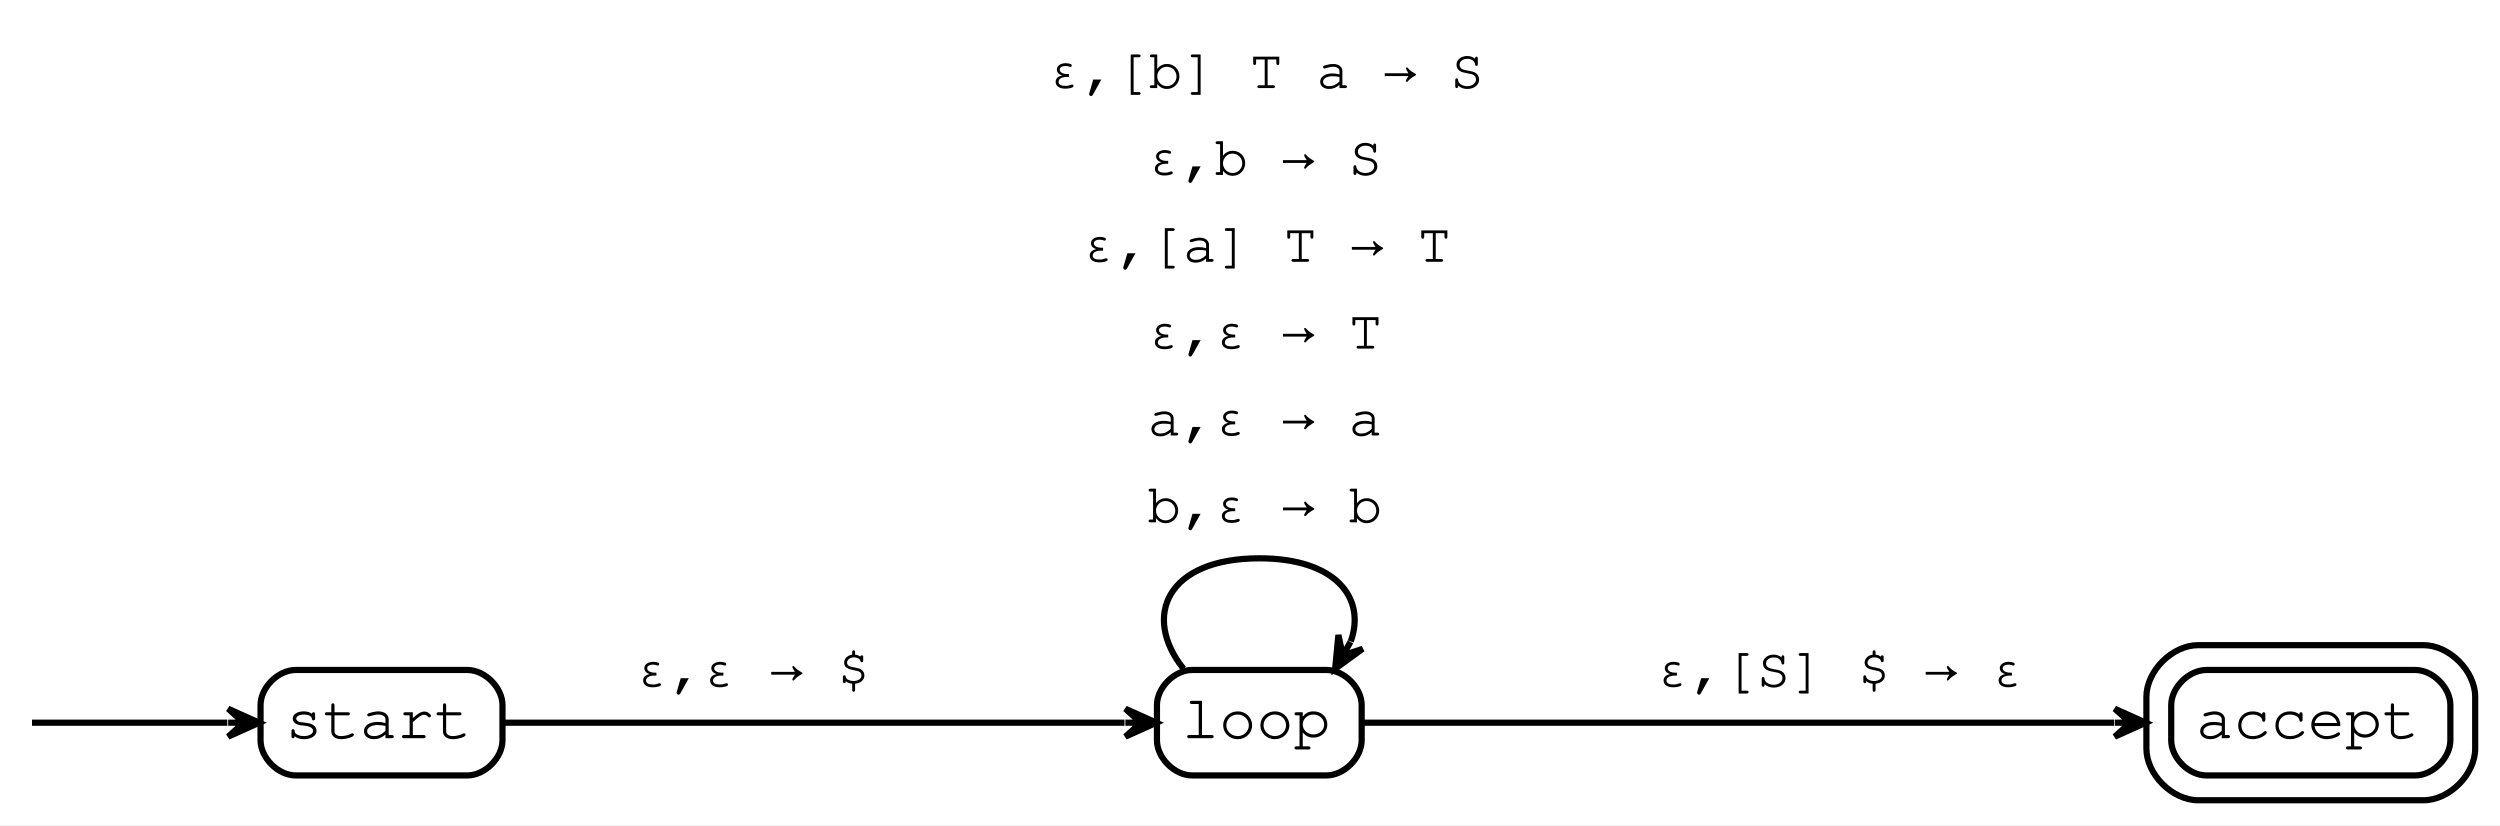
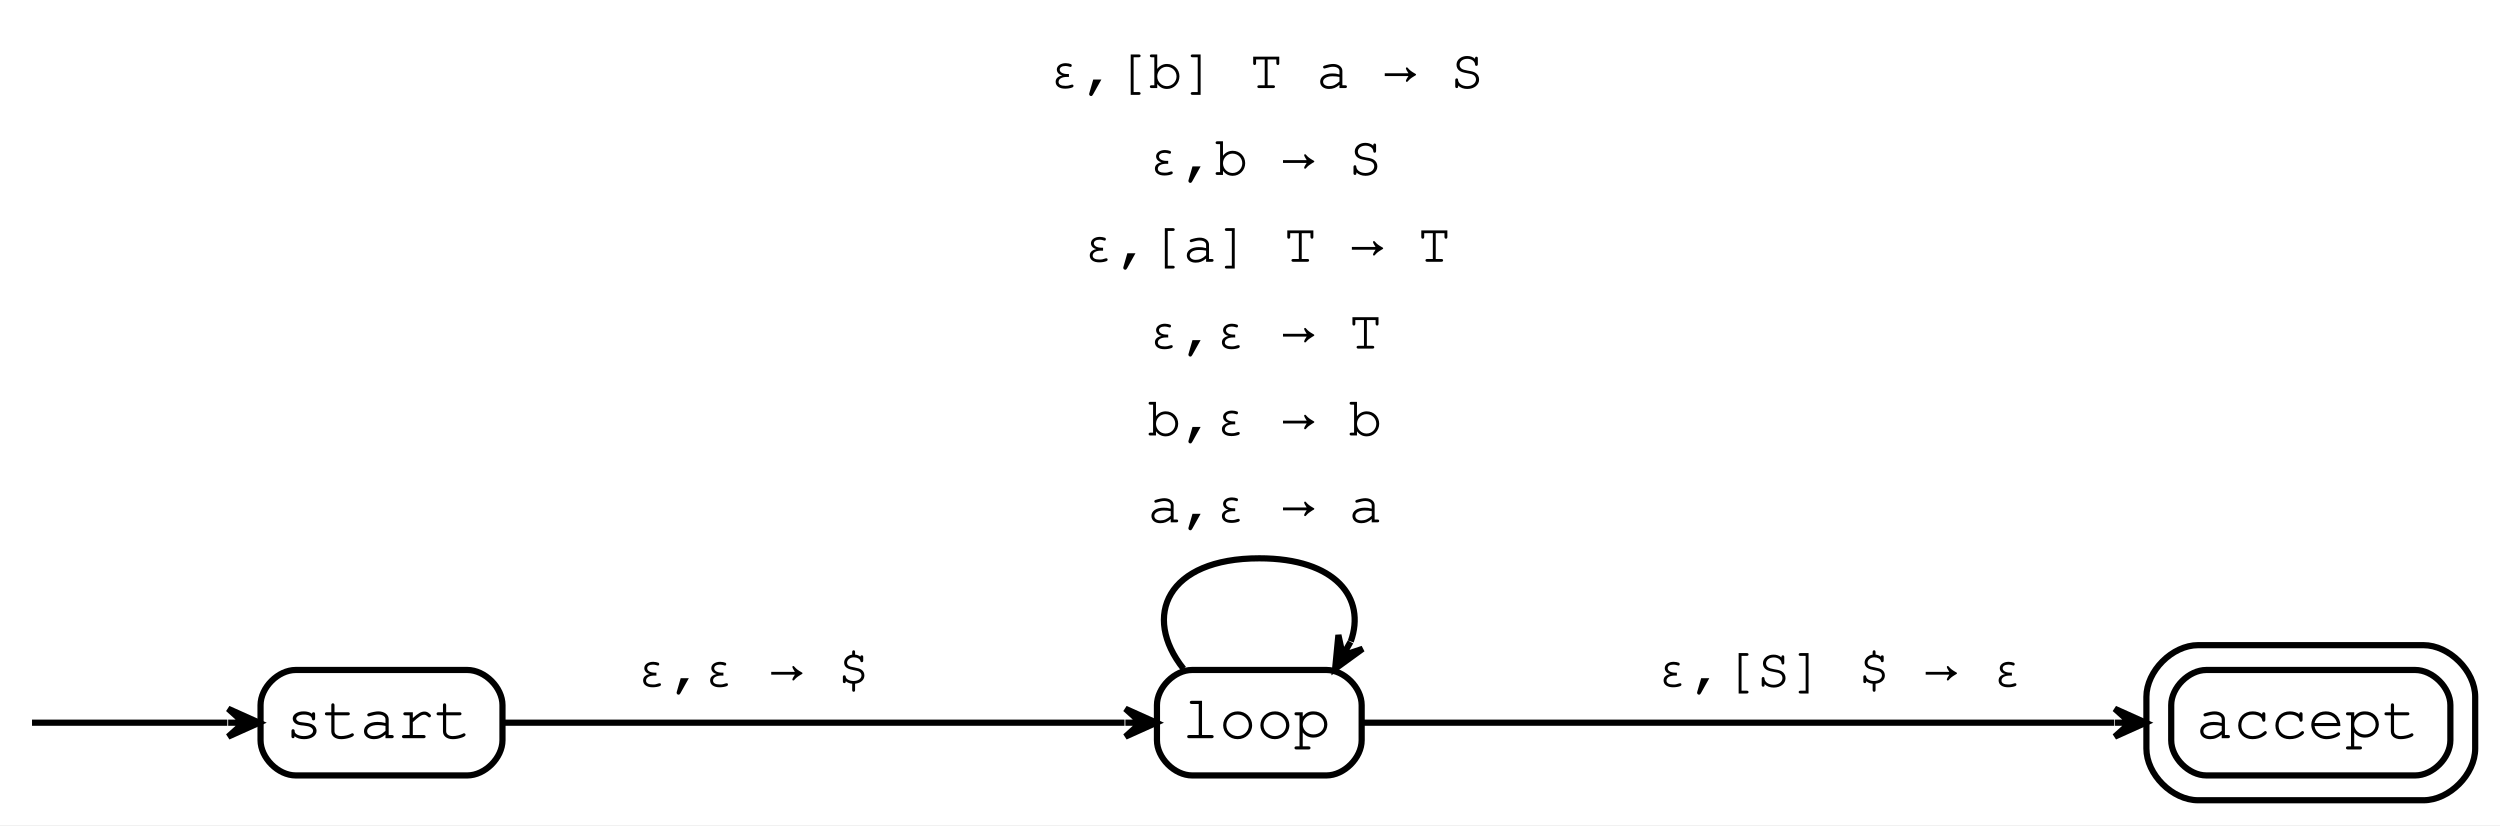
<svg xmlns="http://www.w3.org/2000/svg" width="403pt" height="133pt" viewBox="0.00 0.00 403.00 133.00">
  <g id="graph0" class="graph" transform="scale(1 1) rotate(0) translate(4 129)">
    <polygon fill="white" stroke="transparent" points="-4,4 -4,-129 399,-129 399,4 -4,4" />
    <g id="node1" class="node">
</g>
    <g id="node2" class="node">
      <path fill="none" stroke="black" d="M71.33,-21C71.33,-21 43.67,-21 43.67,-21 40.83,-21 38,-18.17 38,-15.33 38,-15.33 38,-9.67 38,-9.67 38,-6.83 40.83,-4 43.67,-4 43.67,-4 71.33,-4 71.33,-4 74.17,-4 77,-6.83 77,-9.67 77,-9.67 77,-15.33 77,-15.33 77,-18.17 74.17,-21 71.33,-21" />
      <text text-anchor="start" x="42" y="-10" font-family="Courier,monospace" font-size="10.00">start</text>
    </g>
    <g id="edge1" class="edge">
      <path fill="none" stroke="black" d="M1.16,-12.5C2.89,-12.5 18.46,-12.5 32.64,-12.5" />
      <polygon fill="black" stroke="black" points="37.78,-12.5 32.78,-14.75 35.28,-12.5 32.78,-12.5 32.78,-12.5 32.78,-12.5 35.28,-12.5 32.78,-10.25 37.78,-12.5 37.78,-12.5" />
    </g>
-     <g id="node3" class="node">
+     <g id="node4" class="node">
      <path fill="none" stroke="black" d="M209.83,-21C209.83,-21 188.17,-21 188.17,-21 185.33,-21 182.5,-18.17 182.5,-15.33 182.5,-15.33 182.5,-9.67 182.5,-9.67 182.5,-6.83 185.33,-4 188.17,-4 188.17,-4 209.83,-4 209.83,-4 212.67,-4 215.5,-6.83 215.5,-9.67 215.5,-9.67 215.5,-15.33 215.5,-15.33 215.5,-18.17 212.67,-21 209.83,-21" />
      <text text-anchor="start" x="186.5" y="-10" font-family="Courier,monospace" font-size="10.00">loop</text>
    </g>
    <g id="edge2" class="edge">
      <path fill="none" stroke="black" d="M77.02,-12.5C103.01,-12.5 150.14,-12.5 177.27,-12.5" />
      <polygon fill="black" stroke="black" points="182.41,-12.5 177.41,-14.75 179.91,-12.5 177.41,-12.5 177.41,-12.5 177.41,-12.5 179.91,-12.5 177.41,-10.25 182.41,-12.5 182.41,-12.5" />
      <text text-anchor="start" x="98.5" y="-18.3" font-family="Courier,monospace" font-size="9.00">ε,ε → $</text>
    </g>
-     <g id="edge3" class="edge">
-       <path fill="none" stroke="black" d="M186.78,-21.19C180.03,-29.67 184.11,-39 199,-39 211.33,-39 216.25,-32.6 213.74,-25.59" />
-       <polygon fill="black" stroke="black" points="211.22,-21.19 215.66,-24.41 212.46,-23.35 213.7,-25.52 213.7,-25.52 213.7,-25.52 212.46,-23.35 211.75,-26.64 211.22,-21.19 211.22,-21.19" />
-       <text text-anchor="start" x="165" y="-114.8" font-family="Courier,monospace" font-size="9.00">ε,[b] T a → S</text>
-       <text text-anchor="start" x="181" y="-100.8" font-family="Courier,monospace" font-size="9.00">ε,b → S</text>
-       <text text-anchor="start" x="170.5" y="-86.8" font-family="Courier,monospace" font-size="9.00">ε,[a] T → T</text>
-       <text text-anchor="start" x="181" y="-72.8" font-family="Courier,monospace" font-size="9.00">ε,ε → T</text>
-       <text text-anchor="start" x="181" y="-58.8" font-family="Courier,monospace" font-size="9.00">a,ε → a</text>
-       <text text-anchor="start" x="181" y="-44.8" font-family="Courier,monospace" font-size="9.00">b,ε → b</text>
-     </g>
-     <g id="node4" class="node">
+     <g id="node3" class="node">
      <path fill="none" stroke="black" d="M385.33,-21C385.33,-21 351.67,-21 351.67,-21 348.83,-21 346,-18.17 346,-15.33 346,-15.33 346,-9.67 346,-9.67 346,-6.83 348.83,-4 351.67,-4 351.67,-4 385.33,-4 385.33,-4 388.17,-4 391,-6.83 391,-9.67 391,-9.67 391,-15.33 391,-15.33 391,-18.17 388.17,-21 385.33,-21" />
      <path fill="none" stroke="black" d="M386.67,-25C386.67,-25 350.33,-25 350.33,-25 346.17,-25 342,-20.83 342,-16.67 342,-16.67 342,-8.33 342,-8.33 342,-4.17 346.17,0 350.33,0 350.33,0 386.67,0 386.67,0 390.83,0 395,-4.17 395,-8.33 395,-8.33 395,-16.67 395,-16.67 395,-20.83 390.83,-25 386.67,-25" />
      <text text-anchor="start" x="350" y="-10" font-family="Courier,monospace" font-size="10.00">accept</text>
    </g>
    <g id="edge4" class="edge">
      <path fill="none" stroke="black" d="M215.76,-12.5C243.39,-12.5 301.04,-12.5 336.79,-12.5" />
      <polygon fill="black" stroke="black" points="341.9,-12.5 336.9,-14.75 339.4,-12.5 336.9,-12.5 336.9,-12.5 336.9,-12.5 339.4,-12.5 336.9,-10.25 341.9,-12.5 341.9,-12.5" />
      <text text-anchor="start" x="263" y="-18.3" font-family="Courier,monospace" font-size="9.00">ε,[S] $ → ε</text>
    </g>
+     <g id="edge3" class="edge">
+       <path fill="none" stroke="black" d="M186.78,-21.19C180.03,-29.67 184.11,-39 199,-39 211.33,-39 216.25,-32.6 213.74,-25.59" />
+       <polygon fill="black" stroke="black" points="211.22,-21.19 215.66,-24.41 212.46,-23.35 213.7,-25.52 213.7,-25.52 213.7,-25.52 212.46,-23.35 211.75,-26.64 211.22,-21.19 211.22,-21.19" />
+       <text text-anchor="start" x="165" y="-114.8" font-family="Courier,monospace" font-size="9.00">ε,[b] T a → S</text>
+       <text text-anchor="start" x="181" y="-100.8" font-family="Courier,monospace" font-size="9.00">ε,b → S</text>
+       <text text-anchor="start" x="170.5" y="-86.8" font-family="Courier,monospace" font-size="9.00">ε,[a] T → T</text>
+       <text text-anchor="start" x="181" y="-72.8" font-family="Courier,monospace" font-size="9.00">ε,ε → T</text>
+       <text text-anchor="start" x="181" y="-58.8" font-family="Courier,monospace" font-size="9.00">b,ε → b</text>
+       <text text-anchor="start" x="181" y="-44.8" font-family="Courier,monospace" font-size="9.00">a,ε → a</text>
+     </g>
  </g>
</svg>
